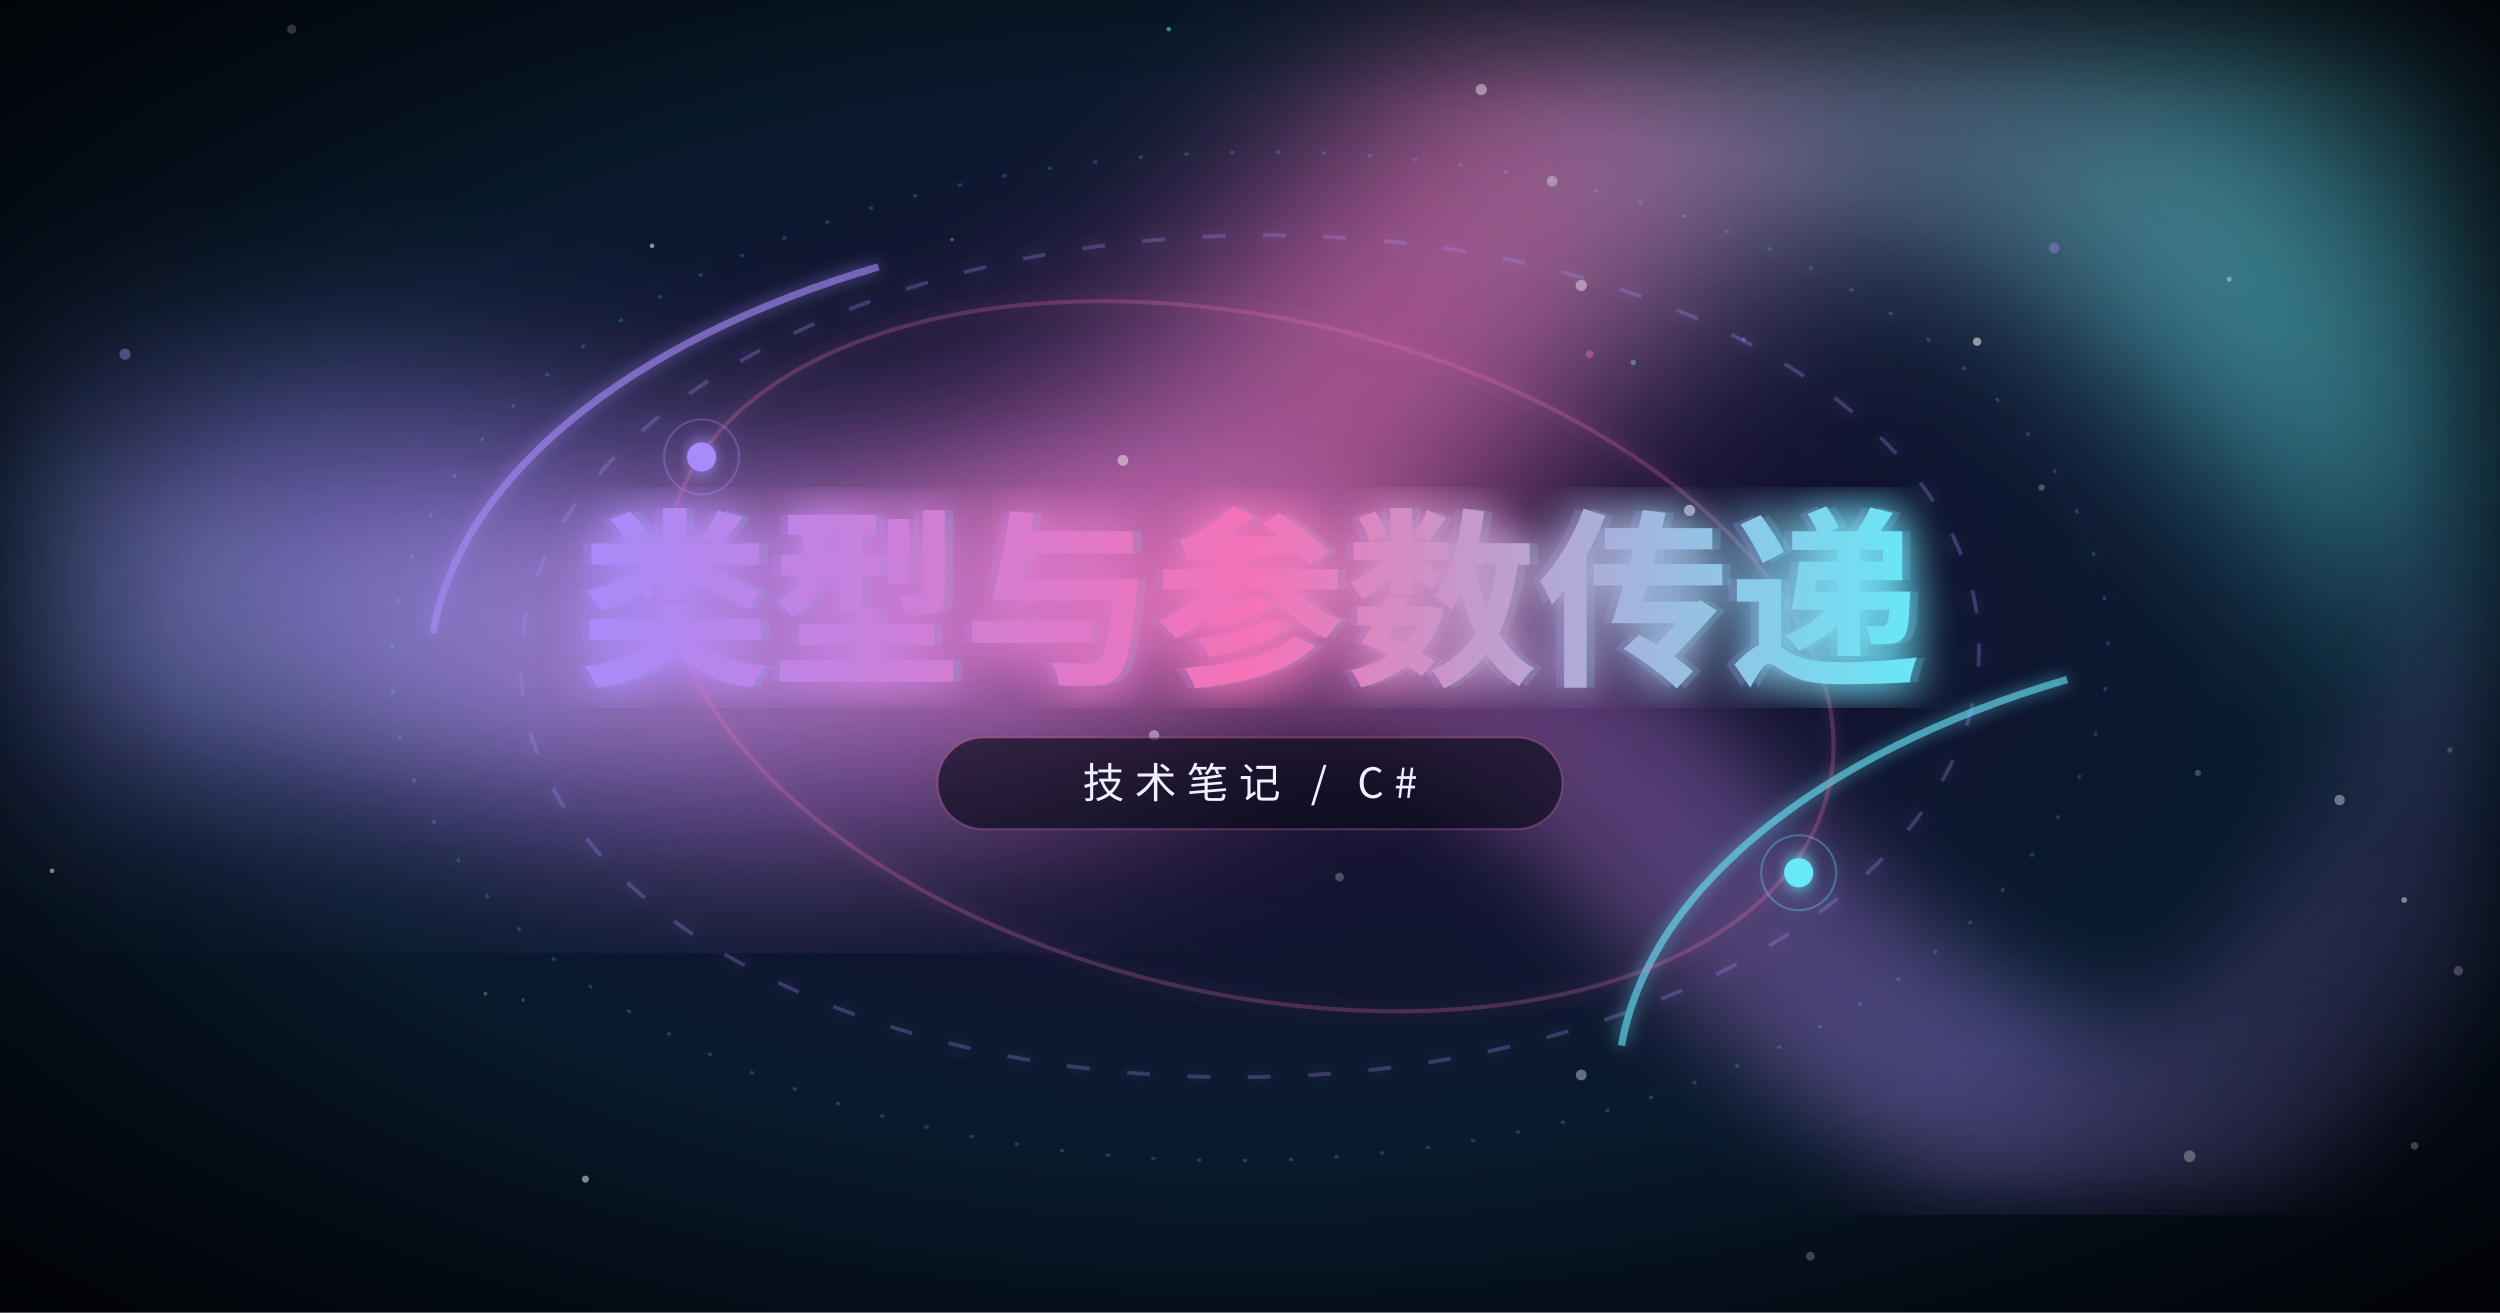
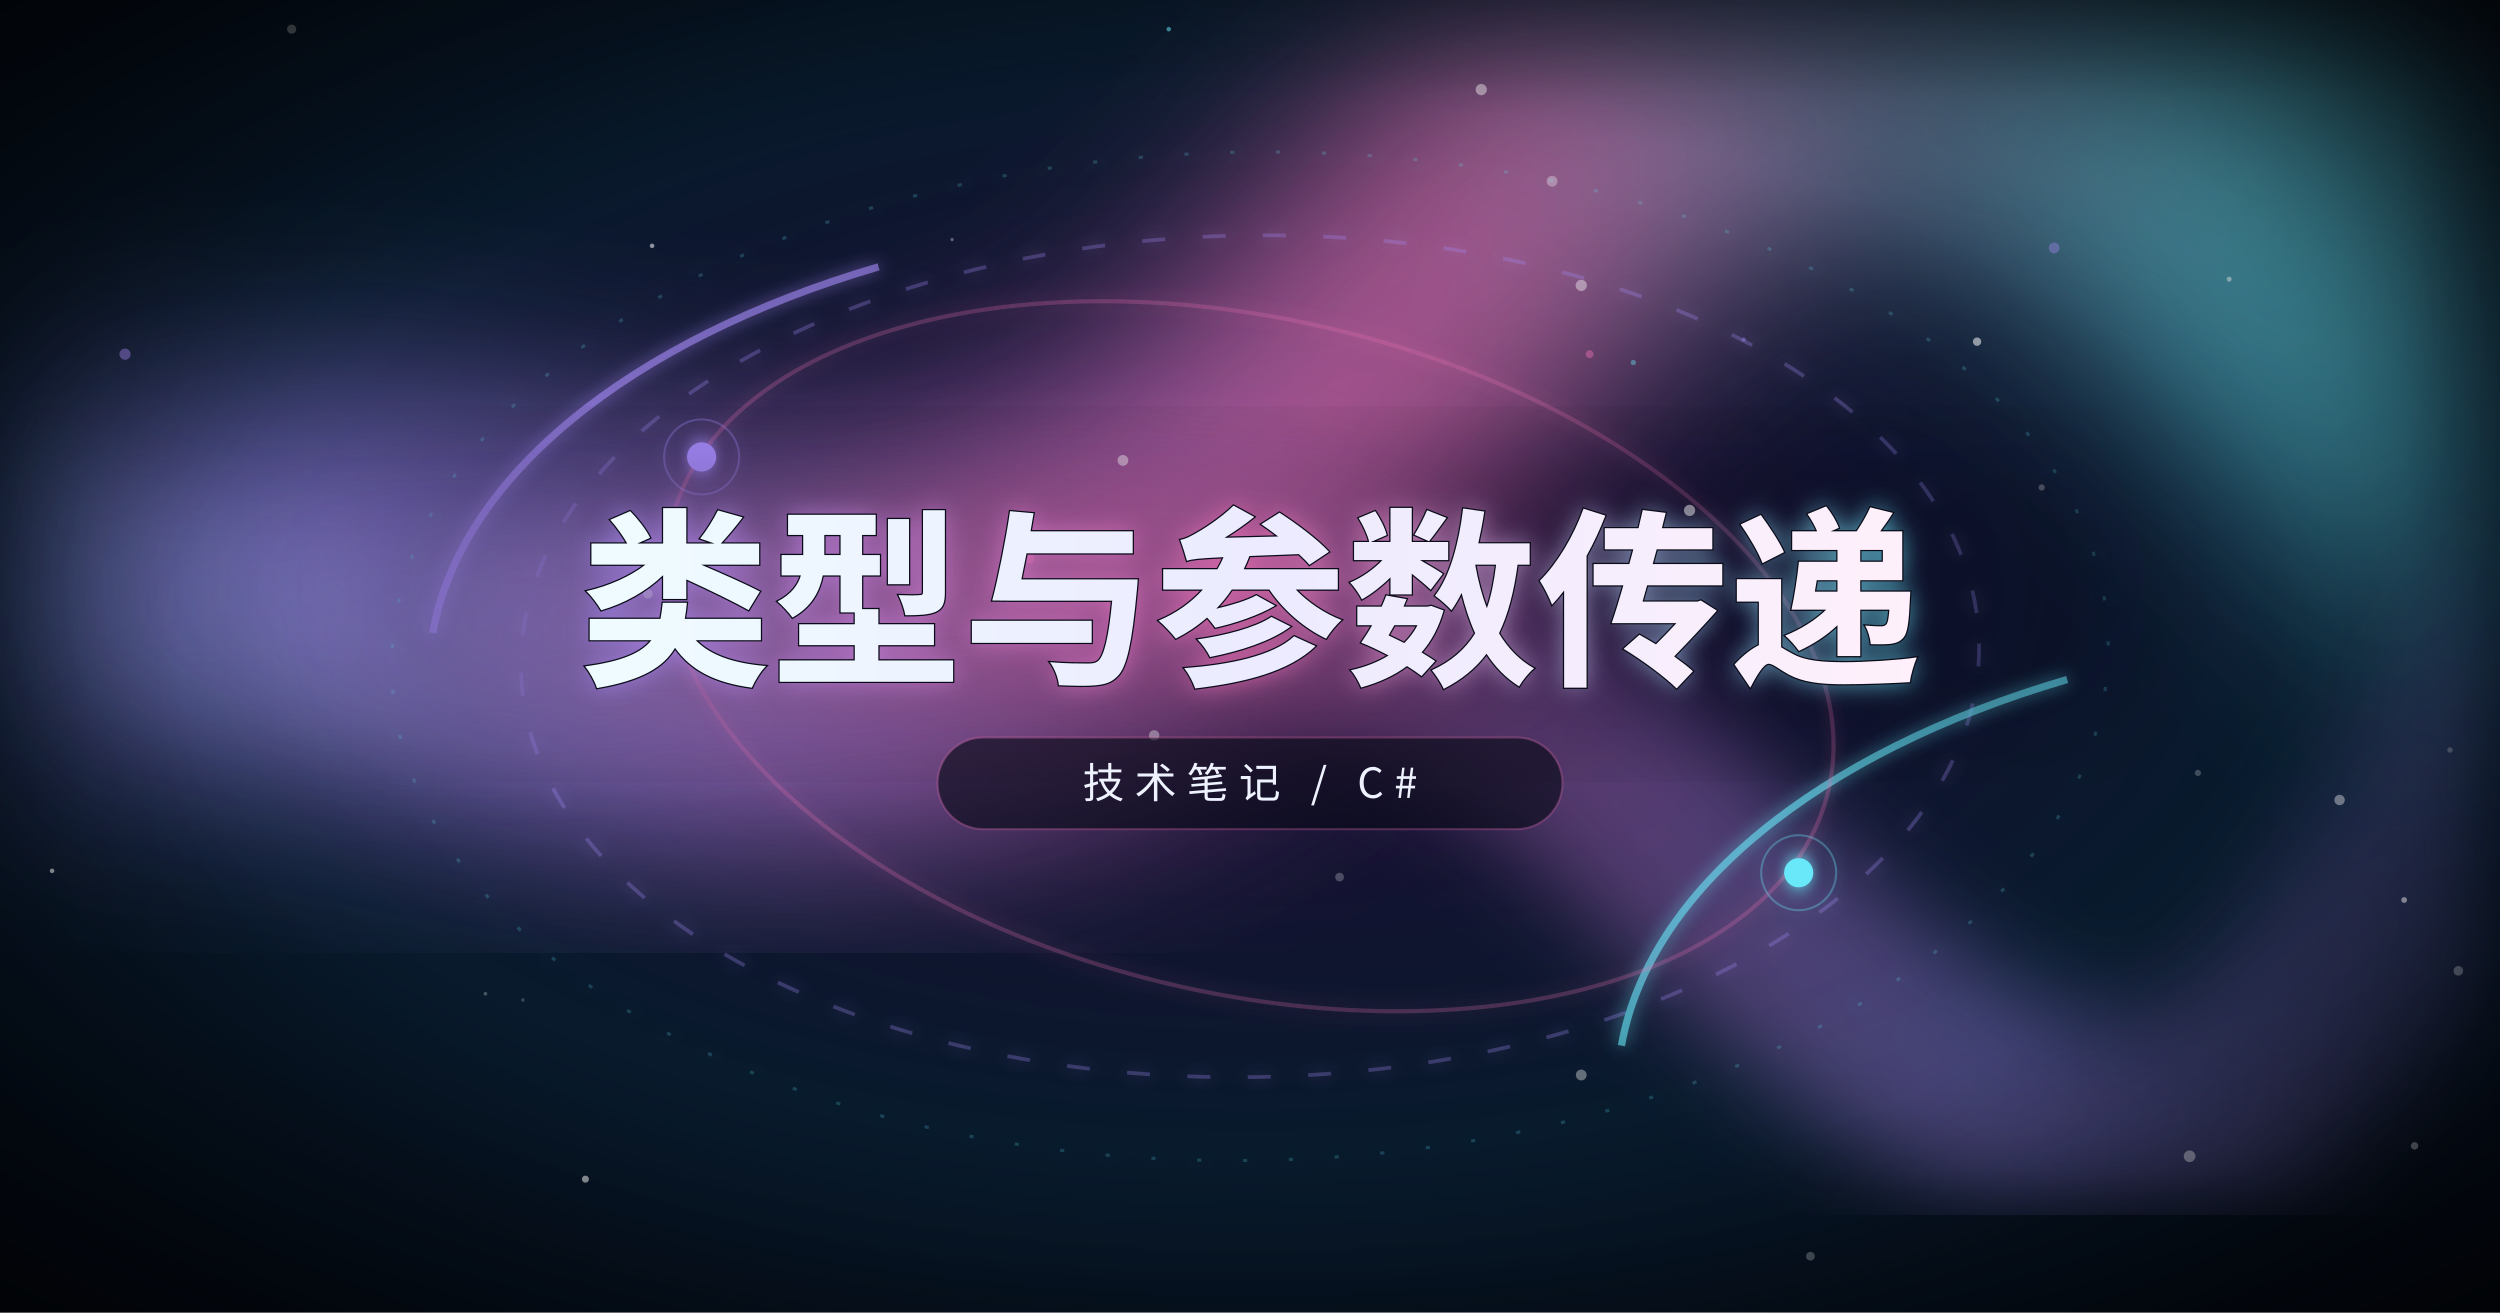
<svg xmlns="http://www.w3.org/2000/svg" width="1200" height="630" viewBox="0 0 1200 630">
  <defs>
    <radialGradient id="bg" cx="50%" cy="45%" r="82%">
      <stop stop-color="#1d0b35" />
      <stop offset=".52" stop-color="#081a2c" />
      <stop offset="1" stop-color="#02030a" />
    </radialGradient>
    <linearGradient id="auroraA" x1="0" y1="0" x2="1" y2="0">
      <stop stop-color="#a78bfa" stop-opacity="0" />
      <stop offset=".25" stop-color="#a78bfa" stop-opacity=".82" />
      <stop offset=".56" stop-color="#f472b6" stop-opacity=".70" />
      <stop offset=".82" stop-color="#67e8f9" stop-opacity=".72" />
      <stop offset="1" stop-color="#67e8f9" stop-opacity="0" />
    </linearGradient>
    <linearGradient id="auroraB" x1="0" y1="0" x2="1" y2="0">
      <stop stop-color="#67e8f9" stop-opacity="0" />
      <stop offset=".42" stop-color="#f472b6" stop-opacity=".56" />
      <stop offset=".75" stop-color="#a78bfa" stop-opacity=".58" />
      <stop offset="1" stop-color="#a78bfa" stop-opacity="0" />
    </linearGradient>
-     <linearGradient id="titleGradient" x1="0" y1="0" x2="1" y2="0">
+     <linearGradient id="neonGradient" x1="0" y1="0" x2="1" y2="0">
      <stop stop-color="#a78bfa" />
      <stop offset=".5" stop-color="#f472b6" />
      <stop offset="1" stop-color="#67e8f9" />
+     </linearGradient>
+     <linearGradient id="titleGradient" x1="0" y1="0" x2="1" y2="0">
+       <stop stop-color="#effcff" />
+       <stop offset=".5" stop-color="#ecebff" />
+       <stop offset="1" stop-color="#fff0fb" />
    </linearGradient>
    <linearGradient id="prismGradient" x1="0" y1="0" x2="1" y2="1">
      <stop stop-color="#a78bfa" stop-opacity=".48" />
      <stop offset=".5" stop-color="#f472b6" stop-opacity=".10" />
      <stop offset="1" stop-color="#67e8f9" stop-opacity=".44" />
    </linearGradient>
    <linearGradient id="glassGradient" x1="0" y1="0" x2="1" y2="1">
      <stop stop-color="#fff" stop-opacity=".13" />
      <stop offset=".48" stop-color="#fff" stop-opacity=".035" />
      <stop offset="1" stop-color="#f472b6" stop-opacity=".12" />
    </linearGradient>
    <filter id="blur48">
      <feGaussianBlur stdDeviation="48" />
    </filter>
    <filter id="blur22">
      <feGaussianBlur stdDeviation="22" />
    </filter>
    <filter id="lineGlow">
      <feGaussianBlur stdDeviation="4" result="b" />
      <feMerge>
        <feMergeNode in="b" />
        <feMergeNode in="SourceGraphic" />
      </feMerge>
    </filter>
    <filter id="softGlow">
      <feGaussianBlur stdDeviation="3" result="b" />
      <feMerge>
        <feMergeNode in="b" />
        <feMergeNode in="SourceGraphic" />
      </feMerge>
    </filter>
-     <filter id="titleGlow">
-       <feGaussianBlur stdDeviation="11" result="b1" />
-       <feGaussianBlur stdDeviation="3" result="b2" />
-       <feMerge>
-         <feMergeNode in="b1" />
-         <feMergeNode in="b2" />
-         <feMergeNode in="SourceGraphic" />
-       </feMerge>
+     <filter id="titleGlow" x="-30%" y="-50%" width="160%" height="200%">
+       <feGaussianBlur stdDeviation="6" />
    </filter>
    <radialGradient id="vignette" cx="50%" cy="50%" r="73%">
      <stop offset=".58" stop-color="#000" stop-opacity="0" />
      <stop offset="1" stop-color="#000" stop-opacity=".70" />
    </radialGradient>
  </defs>
  <rect width="1200" height="630" fill="url(#bg)" />
  <path d="M-160 416 C100 70 360 520 660 171 S1060 90 1360 397" fill="none" stroke="url(#auroraA)" stroke-width="172" filter="url(#blur48)" opacity=".94" />
  <path d="M-100 178 C220 500 500 90 800 400 S1110 465 1320 140" fill="none" stroke="url(#auroraB)" stroke-width="105" filter="url(#blur22)" opacity=".64" />
  <circle cx="60" cy="170" r="2.7" fill="#a78bfa" opacity="0.52" />
  <circle cx="949" cy="164" r="2.0" fill="#ffffff" opacity="0.53" />
  <circle cx="1051" cy="555" r="2.8" fill="#ffffff" opacity="0.40" />
  <circle cx="1070" cy="134" r="1.2" fill="#ffffff" opacity="0.47" />
  <circle cx="1154" cy="432" r="1.4" fill="#ffffff" opacity="0.54" />
  <circle cx="784" cy="174" r="1.3" fill="#67e8f9" opacity="0.40" />
  <circle cx="1055" cy="371" r="1.5" fill="#ffffff" opacity="0.22" />
  <circle cx="251" cy="480" r="0.8" fill="#ffffff" opacity="0.22" />
  <circle cx="25" cy="418" r="1.1" fill="#ffffff" opacity="0.58" />
  <circle cx="554" cy="353" r="2.5" fill="#ffffff" opacity="0.41" />
  <circle cx="763" cy="170" r="1.9" fill="#f472b6" opacity="0.42" />
  <circle cx="311" cy="285" r="2.3" fill="#ffffff" opacity="0.32" />
  <circle cx="281" cy="566" r="1.7" fill="#ffffff" opacity="0.56" />
  <circle cx="759" cy="137" r="2.7" fill="#ffffff" opacity="0.41" />
  <circle cx="233" cy="477" r="0.9" fill="#ffffff" opacity="0.25" />
  <circle cx="837" cy="163" r="1.0" fill="#a78bfa" opacity="0.40" />
  <circle cx="539" cy="221" r="2.6" fill="#ffffff" opacity="0.46" />
  <circle cx="140" cy="14" r="2.2" fill="#ffffff" opacity="0.32" />
  <circle cx="1123" cy="384" r="2.5" fill="#ffffff" opacity="0.40" />
  <circle cx="1180" cy="466" r="2.3" fill="#ffffff" opacity="0.30" />
  <circle cx="561" cy="14" r="1.1" fill="#67e8f9" opacity="0.60" />
  <circle cx="759" cy="516" r="2.6" fill="#ffffff" opacity="0.37" />
  <circle cx="711" cy="43" r="2.7" fill="#ffffff" opacity="0.44" />
  <circle cx="745" cy="87" r="2.6" fill="#ffffff" opacity="0.32" />
  <circle cx="1176" cy="360" r="1.3" fill="#ffffff" opacity="0.22" />
  <circle cx="494" cy="268" r="2.5" fill="#f472b6" opacity="0.61" />
  <circle cx="1159" cy="550" r="1.8" fill="#ffffff" opacity="0.39" />
  <circle cx="811" cy="245" r="2.7" fill="#ffffff" opacity="0.58" />
  <circle cx="643" cy="421" r="2.1" fill="#ffffff" opacity="0.24" />
  <circle cx="980" cy="234" r="1.5" fill="#ffffff" opacity="0.27" />
  <circle cx="986" cy="119" r="2.6" fill="#a78bfa" opacity="0.41" />
  <circle cx="313" cy="118" r="1.1" fill="#ffffff" opacity="0.53" />
  <circle cx="869" cy="603" r="2.1" fill="#ffffff" opacity="0.28" />
  <circle cx="457" cy="115" r="0.8" fill="#ffffff" opacity="0.32" />
  <g transform="translate(600 315) rotate(-1)" fill="none" filter="url(#lineGlow)">
    <ellipse rx="350" ry="202" stroke="#a78bfa" stroke-opacity=".28" stroke-width="1.8" stroke-dasharray="11 18" />
    <ellipse rx="412" ry="242" stroke="#67e8f9" stroke-opacity=".20" stroke-width="1.5" stroke-dasharray="2 20" />
    <path d="M-392 -18 A395 218 0 0 1 -175 -190" stroke="#a78bfa" stroke-width="3.5" opacity=".58" />
    <path d="M175 190 A395 218 0 0 1 392 18" stroke="#67e8f9" stroke-width="3.5" opacity=".58" />
  </g>
  <g transform="translate(600 315) rotate(13)" fill="none" filter="url(#lineGlow)">
    <ellipse rx="285" ry="162" stroke="#f472b6" stroke-width="2" stroke-opacity=".24" />
    <circle cx="-278" cy="-34" r="7" fill="#a78bfa" stroke="none" />
    <circle cx="280" cy="42" r="7" fill="#67e8f9" stroke="none" />
    <circle cx="-278" cy="-34" r="18" stroke="#a78bfa" stroke-opacity=".32" />
    <circle cx="280" cy="42" r="18" stroke="#67e8f9" stroke-opacity=".32" />
  </g>
-   <text x="596" y="322" font-family="'PingFang SC','Microsoft YaHei','Noto Sans CJK SC',sans-serif" font-size="92" font-weight="900" fill="#a78bfa" opacity=".22" text-anchor="middle">类型与参数传递</text>
-   <text x="604" y="322" font-family="'PingFang SC','Microsoft YaHei','Noto Sans CJK SC',sans-serif" font-size="92" font-weight="900" fill="#67e8f9" opacity=".20" text-anchor="middle">类型与参数传递</text>
-   <text x="600" y="322" font-family="'PingFang SC','Microsoft YaHei','Noto Sans CJK SC',sans-serif" font-size="92" font-weight="900" fill="url(#titleGradient)" text-anchor="middle" filter="url(#titleGlow)">类型与参数传递</text>
+   <rect x="170" y="210" width="860" height="150" rx="75" fill="#02040c" opacity=".18" filter="url(#blur22)" />
+   <text x="600" y="322" font-family="'PingFang SC','Microsoft YaHei','Noto Sans CJK SC',sans-serif" font-size="92" font-weight="900" fill="url(#neonGradient)" opacity=".72" text-anchor="middle" filter="url(#titleGlow)">类型与参数传递</text>
+   <text x="600" y="322" font-family="'PingFang SC','Microsoft YaHei','Noto Sans CJK SC',sans-serif" font-size="92" font-weight="900" fill="url(#titleGradient)" stroke="#090b18" stroke-width="1.2" paint-order="stroke" text-anchor="middle">类型与参数传递</text>
  <rect x="450" y="354" width="300" height="44" rx="22" fill="#070a18" opacity=".64" stroke="#f472b6" stroke-opacity=".42" />
  <text x="600" y="383" font-family="'PingFang SC','Microsoft YaHei','Noto Sans CJK SC',sans-serif" font-size="20" fill="#eef2ff" text-anchor="middle" letter-spacing="5">技术笔记 / C#</text>
  <rect width="1200" height="630" fill="url(#vignette)" pointer-events="none" />
</svg>
